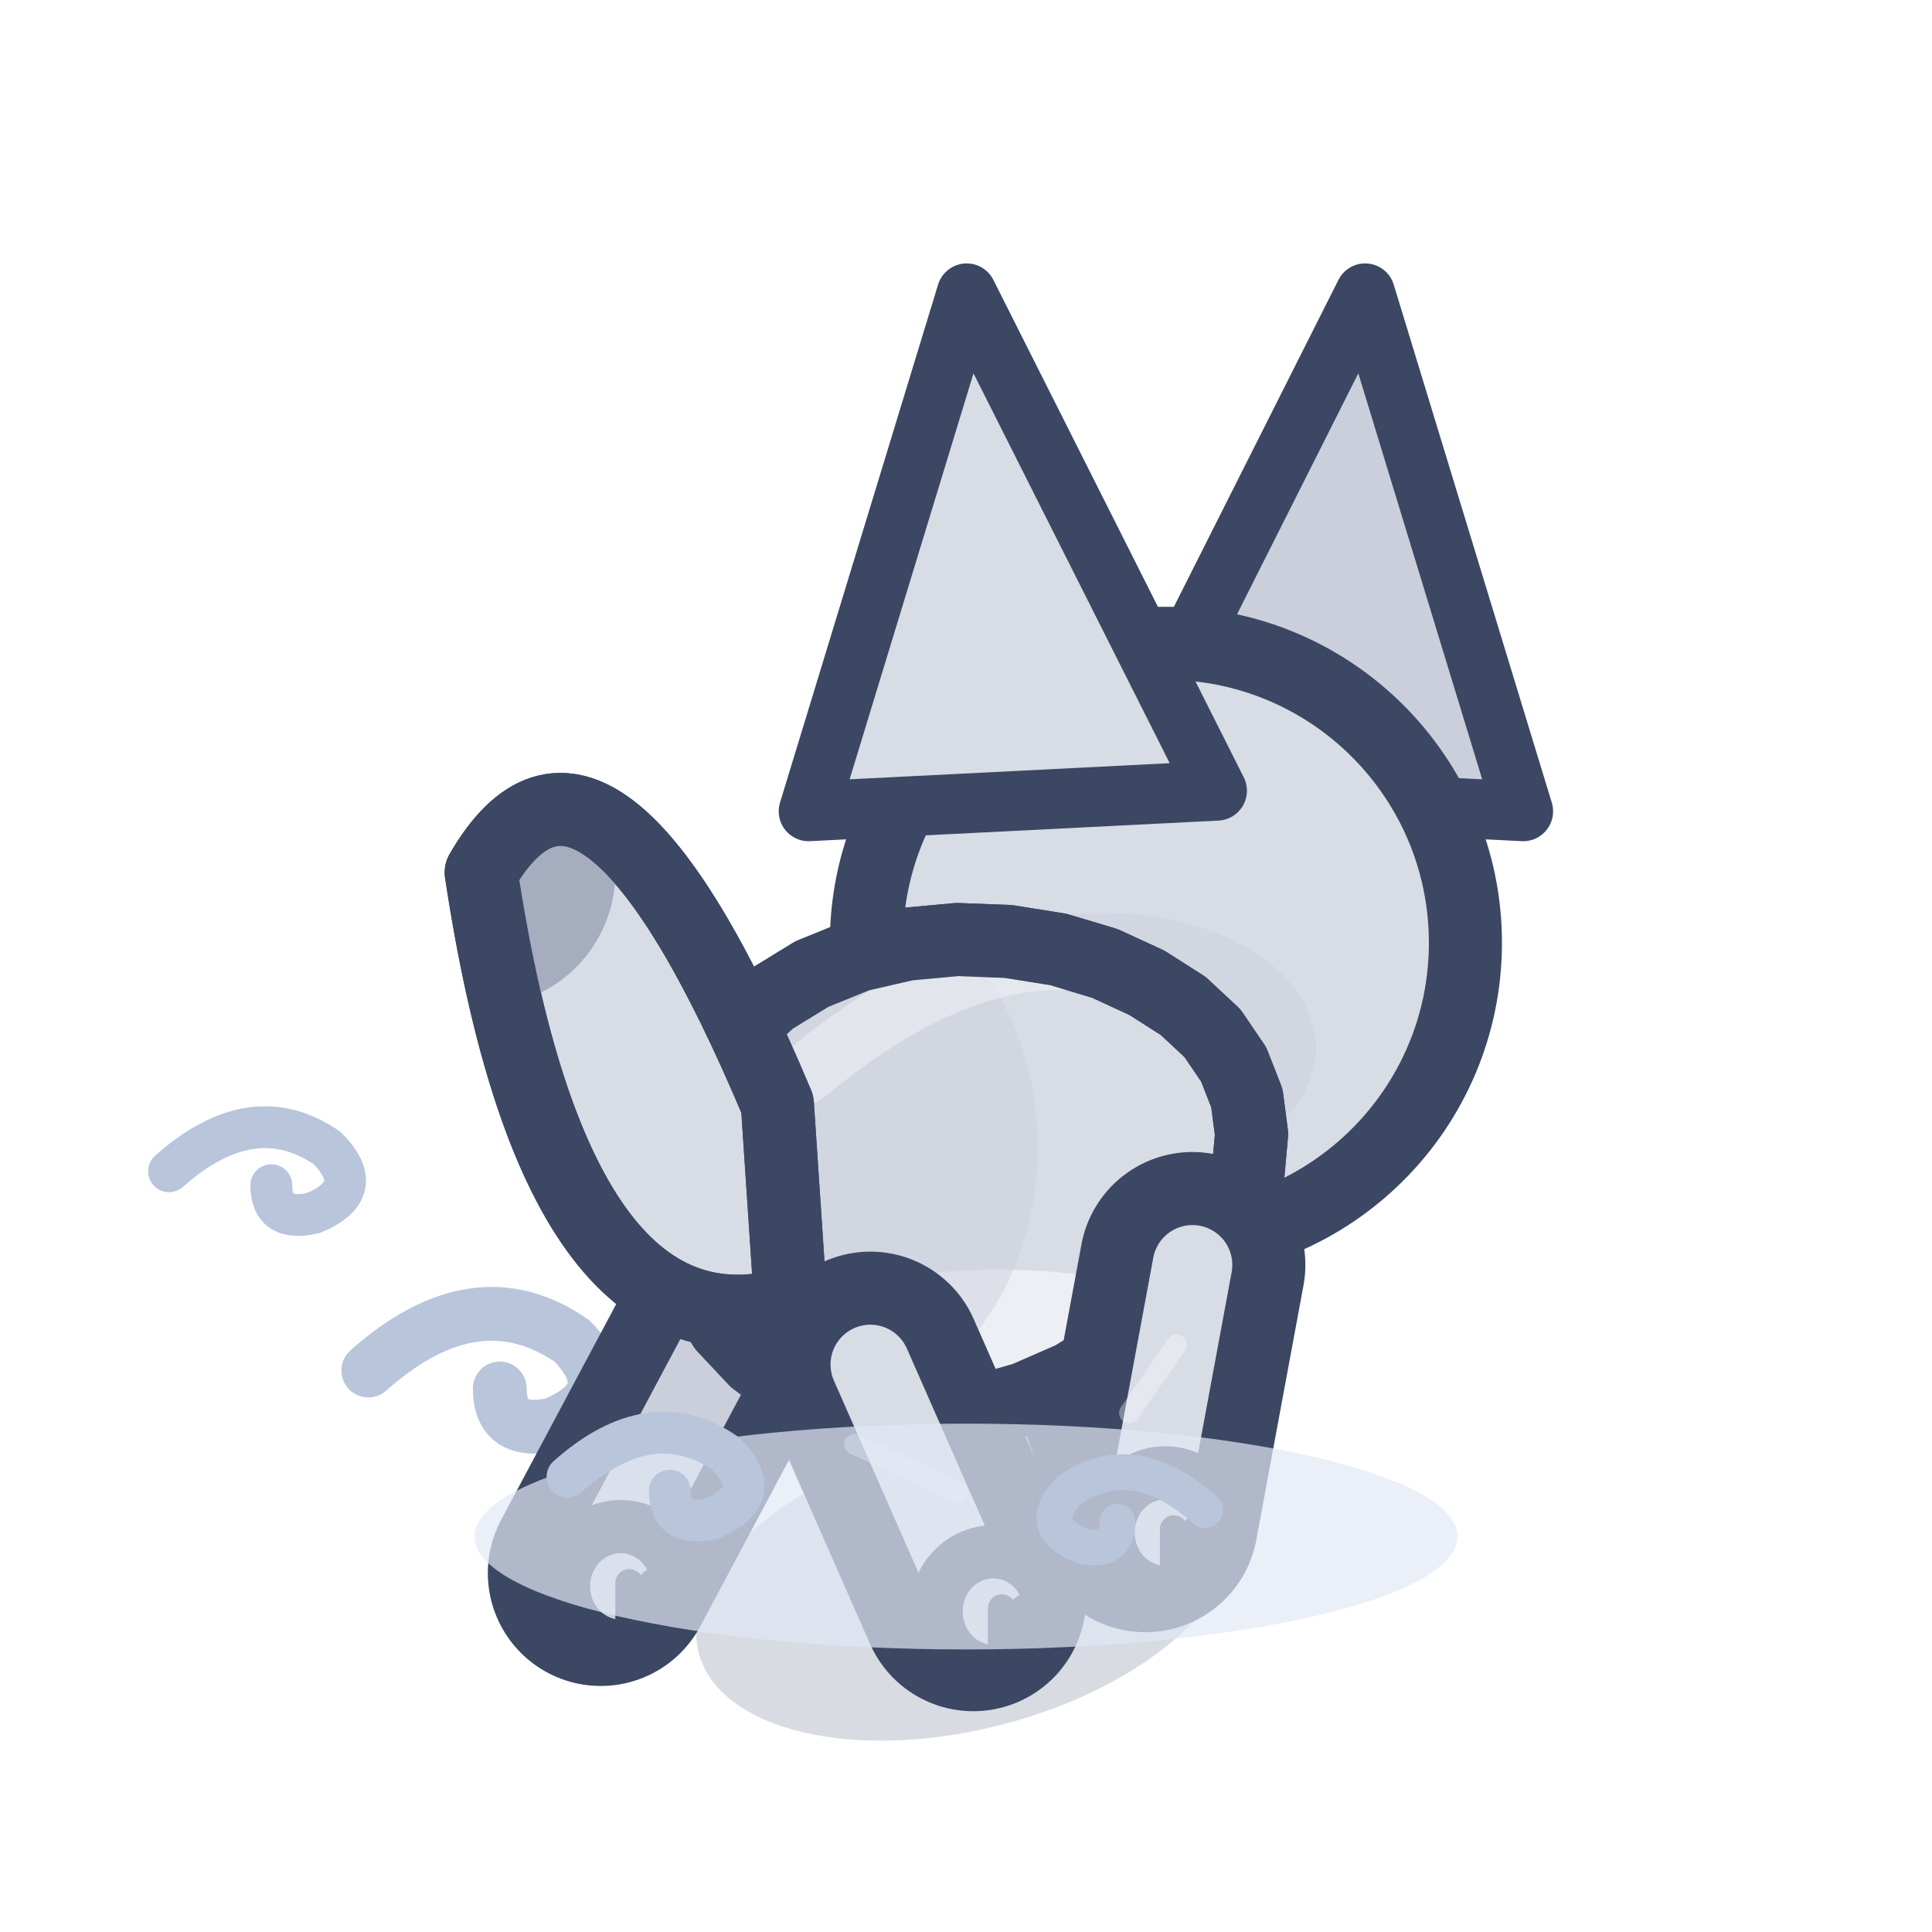
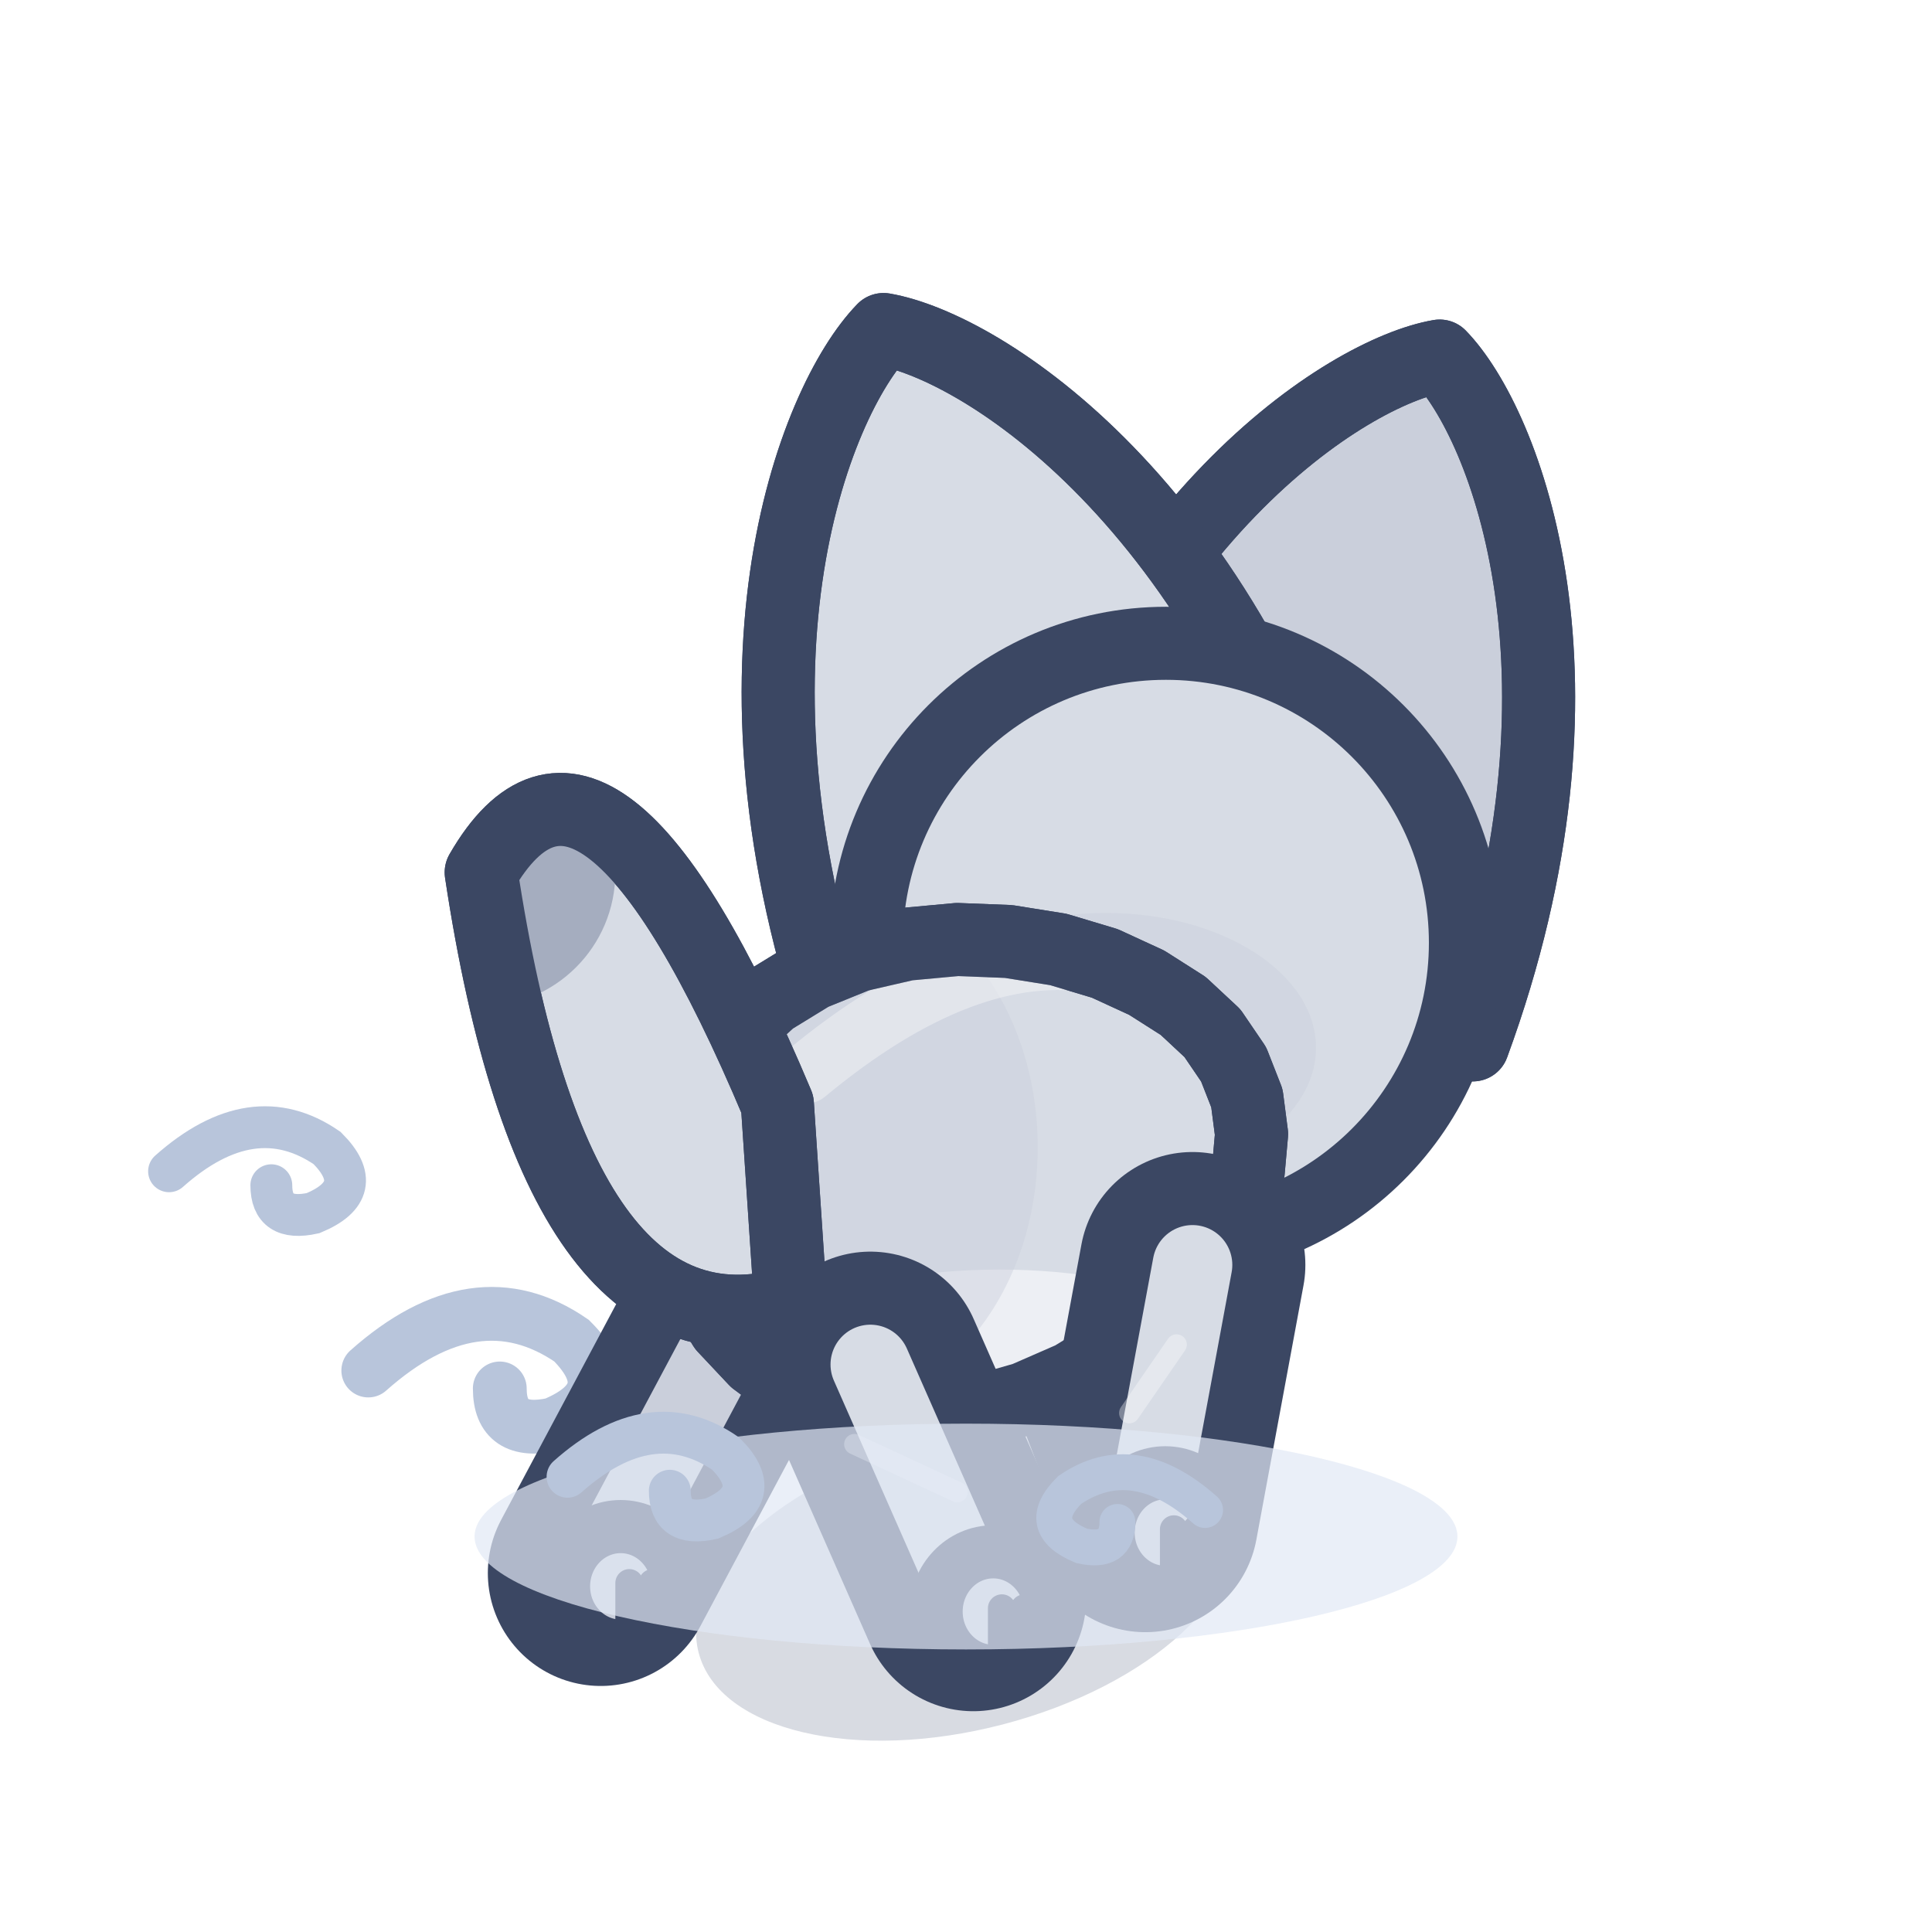
<svg xmlns="http://www.w3.org/2000/svg" width="32" height="32" viewBox="-16 -26 32 32">
  <g transform="scale(1.1)">
    <path d="M-9,-3 q1.62,-1.44 3.06,-0.45 q0.81,0.81 -0.27,1.26 q-0.81,0.18 -0.81,-0.54" fill="none" stroke="#B8C5DB" stroke-width="0.81" stroke-linecap="round" />
    <path d="M-12,-6 q1.26,-1.12 2.38,-0.35 q0.63,0.63 -0.21,0.98 q-0.63,0.14 -0.63,-0.42" fill="none" stroke="#B8C5DB" stroke-width="0.63" stroke-linecap="round" />
    <ellipse cx="0" cy="0.2" rx="4.16" ry="2.2" fill="rgba(60,75,110,.2)" transform="rotate(-14.61 0 0.2)" />
    <path d="M1.44,-5.38 L2.69,-2.12" stroke="#3B4763" stroke-width="3.4" stroke-linecap="round" />
    <path d="M1.44,-5.38 L2.69,-2.12" stroke="#CACFDB" stroke-width="1.2" stroke-linecap="round" />
    <ellipse cx="2.99" cy="-1.92" rx="0.86" ry="0.9" fill="#CACFDB" stroke="#3B4763" stroke-width="0.8" stroke-linejoin="round" stroke-linecap="round" />
    <path d="M3.12,-1.97 L3.12,-1.27" stroke="#3B4763" stroke-width="0.42" stroke-linecap="round" />
    <path d="M3.47,-1.97 L3.47,-1.27" stroke="#3B4763" stroke-width="0.42" stroke-linecap="round" />
    <path d="M-3.41,-3.87 L-5.5,0.05" stroke="#3B4763" stroke-width="3.4" stroke-linecap="round" />
    <path d="M-3.41,-3.87 L-5.5,0.05" stroke="#CACFDB" stroke-width="1.2" stroke-linecap="round" />
    <ellipse cx="-5.2" cy="0.25" rx="0.86" ry="0.9" fill="#CACFDB" stroke="#3B4763" stroke-width="0.8" stroke-linejoin="round" stroke-linecap="round" />
    <path d="M-5.07,0.2 L-5.07,0.9" stroke="#3B4763" stroke-width="0.42" stroke-linecap="round" />
    <path d="M-4.72,0.2 L-4.72,0.9" stroke="#3B4763" stroke-width="0.42" stroke-linecap="round" />
    <g transform="translate(3.01 -9.44) scale(1 1)">
-       <path d="M-0.77,-2.29 L3,-9.78 L5.38,-1.98 Z" fill="#CACFDB" stroke="#3B4763" stroke-width="0.9" stroke-linejoin="round" stroke-linecap="round" />
+       <g transform="rotate(18 2.07 -2.52)">
+         <path d="M-1.6,0.55 C-1.82,-5.31 0.82,-8.5 2.07,-9.16 C3.32,-8.5 5.97,-5.31 5.75,0.55 Z" fill="#CACFDB" stroke="#3B4763" stroke-width="1.1" stroke-linejoin="round" stroke-linecap="round" />
+         <path d="M-1.6,0.55 C-1.82,-5.31 0.82,-8.5 2.07,-9.16 C3.32,-8.5 5.97,-5.31 5.75,0.55 Z" fill="none" stroke="#3B4763" stroke-width="1.1" stroke-linejoin="round" stroke-linecap="round" />
+       </g>
+     </g>
+     <g transform="translate(3.01 -9.44) scale(-1 1)">
+       <g transform="rotate(18 2.07 -2.52)">
+         <path d="M-1.84,0.74 C-2.07,-5.49 0.74,-8.88 2.07,-9.58 C3.4,-8.88 6.22,-5.49 5.98,0.74 Z" fill="#D7DCE5" stroke="#3B4763" stroke-width="1.1" stroke-linejoin="round" stroke-linecap="round" />
+         <path d="M-1.84,0.74 C-2.07,-5.49 0.74,-8.88 2.07,-9.58 C3.4,-8.88 6.22,-5.49 5.98,0.74 Z" fill="none" stroke="#3B4763" stroke-width="1.1" stroke-linejoin="round" stroke-linecap="round" />
+       </g>
    </g>
    <ellipse cx="3.01" cy="-9.44" rx="4.51" ry="4.51" fill="#D7DCE5" stroke="#3B4763" stroke-width="1.1" stroke-linejoin="round" stroke-linecap="round" />
    <ellipse cx="2.11" cy="-7.86" rx="3.16" ry="2.03" opacity="0.45" fill="#CACFDB" stroke="none" />
-     <g transform="translate(3.01 -9.44) scale(-1 1)">
-       <path d="M-0.77,-2.29 L3,-9.78 L5.38,-1.98 Z" fill="#D7DCE5" stroke="#3B4763" stroke-width="0.9" stroke-linejoin="round" stroke-linecap="round" />
-     </g>
    <path d="M4.23,-7.1 L4.3,-6.56 L4.25,-6 L4.07,-5.42 L3.76,-4.85 L3.35,-4.29 L2.84,-3.77 L2.25,-3.29 L1.6,-2.89 L0.89,-2.58 L0.16,-2.37 L-0.58,-2.28 L-1.3,-2.31 L-1.98,-2.47 L-2.62,-2.75 L-3.17,-3.16 L-3.64,-3.66 L-4,-4.25 L-4.23,-4.9 L-4.34,-5.58 L-4.32,-6.27 L-4.16,-6.93 L-3.87,-7.56 L-3.46,-8.11 L-2.94,-8.59 L-2.32,-8.97 L-1.63,-9.25 L-0.89,-9.42 L-0.13,-9.49 L0.64,-9.46 L1.39,-9.34 L2.09,-9.13 L2.72,-8.84 L3.27,-8.49 L3.71,-8.08 L4.03,-7.61 Z" fill="#D7DCE5" stroke="#3B4763" stroke-width="1.1" stroke-linejoin="round" stroke-linecap="round" />
    <clipPath id="q3fennecdosmarche2">
      <path d="M4.23,-7.1 L4.3,-6.56 L4.25,-6 L4.07,-5.42 L3.76,-4.85 L3.35,-4.29 L2.84,-3.77 L2.25,-3.29 L1.6,-2.89 L0.89,-2.58 L0.16,-2.37 L-0.58,-2.28 L-1.3,-2.31 L-1.98,-2.47 L-2.62,-2.75 L-3.17,-3.16 L-3.64,-3.66 L-4,-4.25 L-4.23,-4.9 L-4.34,-5.58 L-4.32,-6.27 L-4.16,-6.93 L-3.87,-7.56 L-3.46,-8.11 L-2.94,-8.59 L-2.32,-8.97 L-1.63,-9.25 L-0.89,-9.42 L-0.13,-9.49 L0.64,-9.46 L1.39,-9.34 L2.09,-9.13 L2.72,-8.84 L3.27,-8.49 L3.71,-8.08 L4.03,-7.61 Z" />
    </clipPath>
    <g clip-path="url(#q3fennecdosmarche2)">
      <ellipse cx="0.5" cy="-2.75" rx="4.16" ry="1.77" fill="#EDEFF4" />
      <ellipse cx="-1.98" cy="-6.36" rx="3.06" ry="3.89" fill="#CACFDB" opacity="0.45" />
      <path d="M-2.41,-7.47 Q0,-9.47 1.97,-9.13" fill="none" stroke="#F3F4F6" stroke-width="0.9" stroke-linecap="round" opacity="0.5" />
    </g>
    <path d="M4.23,-7.1 L4.3,-6.56 L4.25,-6 L4.07,-5.42 L3.76,-4.85 L3.35,-4.29 L2.84,-3.77 L2.25,-3.29 L1.6,-2.89 L0.89,-2.58 L0.16,-2.37 L-0.58,-2.28 L-1.3,-2.31 L-1.98,-2.47 L-2.62,-2.75 L-3.17,-3.16 L-3.64,-3.66 L-4,-4.25 L-4.23,-4.9 L-4.34,-5.58 L-4.32,-6.27 L-4.16,-6.93 L-3.87,-7.56 L-3.46,-8.11 L-2.94,-8.59 L-2.32,-8.97 L-1.63,-9.25 L-0.89,-9.42 L-0.13,-9.49 L0.64,-9.46 L1.39,-9.34 L2.09,-9.13 L2.72,-8.84 L3.27,-8.49 L3.71,-8.08 L4.03,-7.61 Z" fill="none" stroke="#3B4763" stroke-width="1.1" stroke-linejoin="round" stroke-linecap="round" />
    <path d="M3.41,-4.59 L2.7,-0.76" stroke="#3B4763" stroke-width="3.4" stroke-linecap="round" />
    <path d="M3.41,-4.59 L2.7,-0.76" stroke="#D7DCE5" stroke-width="1.2" stroke-linecap="round" />
    <path d="M3.17,-3.39 L2.46,-2.36" stroke="rgba(255,255,255,.35)" stroke-width="0.31" stroke-linecap="round" />
    <ellipse cx="3" cy="-0.56" rx="0.86" ry="0.9" fill="#CACFDB" stroke="#3B4763" stroke-width="0.8" stroke-linejoin="round" stroke-linecap="round" />
    <path d="M3.13,-0.61 L3.13,0.09" stroke="#3B4763" stroke-width="0.42" stroke-linecap="round" />
    <path d="M3.47,-0.61 L3.47,0.09" stroke="#3B4763" stroke-width="0.42" stroke-linecap="round" />
    <path d="M-1.44,-3.09 L0.11,0.43" stroke="#3B4763" stroke-width="3.4" stroke-linecap="round" />
    <path d="M-1.44,-3.09 L0.11,0.43" stroke="#D7DCE5" stroke-width="1.2" stroke-linecap="round" />
    <path d="M-1.68,-1.89 L-0.13,-1.17" stroke="rgba(255,255,255,.35)" stroke-width="0.31" stroke-linecap="round" />
    <ellipse cx="0.41" cy="0.63" rx="0.86" ry="0.9" fill="#CACFDB" stroke="#3B4763" stroke-width="0.8" stroke-linejoin="round" stroke-linecap="round" />
    <path d="M0.54,0.58 L0.54,1.28" stroke="#3B4763" stroke-width="0.42" stroke-linecap="round" />
    <path d="M0.88,0.58 L0.88,1.28" stroke="#3B4763" stroke-width="0.42" stroke-linecap="round" />
    <path d="M-2.84,-7.01 Q-5.57,-13.5 -7.3,-10.5 Q-6.17,-3.01 -2.64,-4.01 Z" fill="#D7DCE5" stroke="#3B4763" stroke-width="1.1" stroke-linejoin="round" stroke-linecap="round" />
    <clipPath id="t3fennecdos-1true">
      <path d="M-2.84,-7.01 Q-5.57,-13.5 -7.3,-10.5 Q-6.17,-3.01 -2.64,-4.01 Z" />
    </clipPath>
    <g clip-path="url(#t3fennecdos-1true)">
      <circle cx="-7.3" cy="-10.5" r="2.02" fill="#A5ADBF" />
    </g>
    <path d="M-2.84,-7.01 Q-5.57,-13.5 -7.3,-10.5 Q-6.17,-3.01 -2.64,-4.01 Z" fill="none" stroke="#3B4763" stroke-width="1.1" stroke-linejoin="round" stroke-linecap="round" />
    <ellipse cx="0" cy="-0.5" rx="7.4" ry="1.7" fill="rgba(226,233,246,.7)" />
    <path d="M-6,-1.4 q1.26,-1.12 2.38,-0.35 q0.63,0.63 -0.21,0.98 q-0.63,0.14 -0.63,-0.42" fill="none" stroke="#B8C5DB" stroke-width="0.63" stroke-linecap="round" />
    <path d="M3.6,-0.9 q-1.08,-0.96 -2.04,-0.3 q-0.54,0.54 0.18,0.84 q0.54,0.12 0.54,-0.36" fill="none" stroke="#B8C5DB" stroke-width="0.54" stroke-linecap="round" />
  </g>
</svg>
